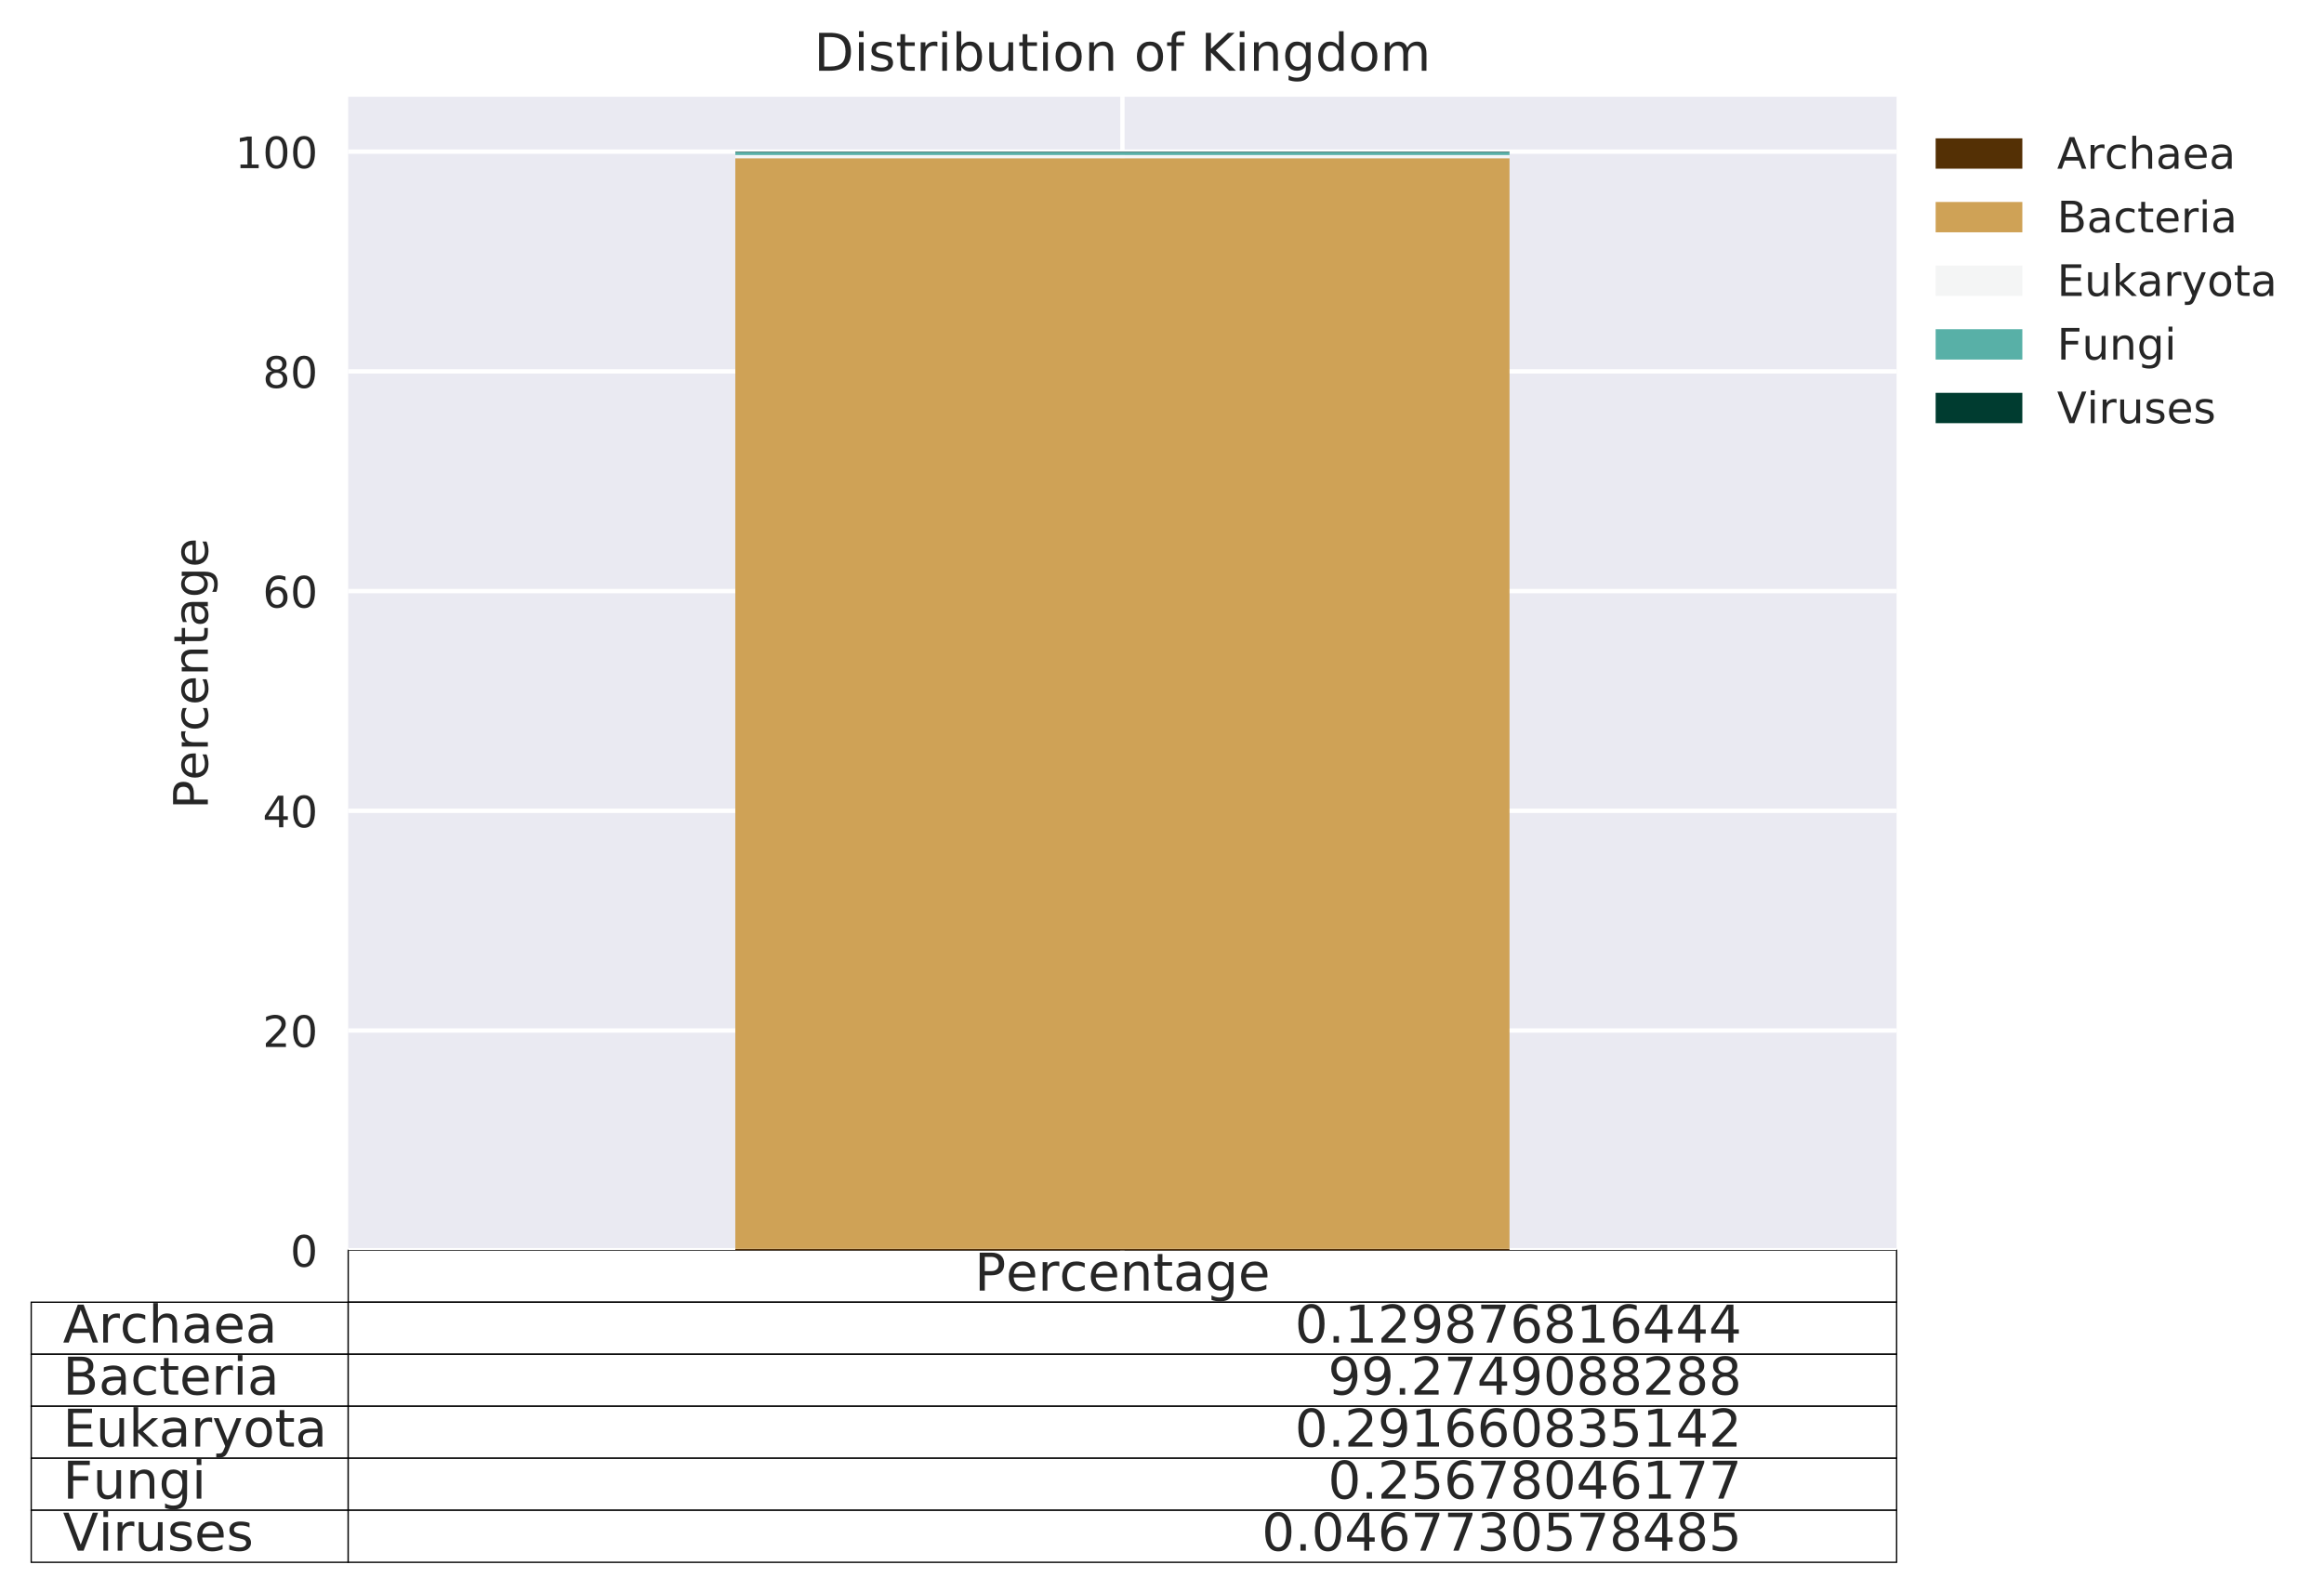
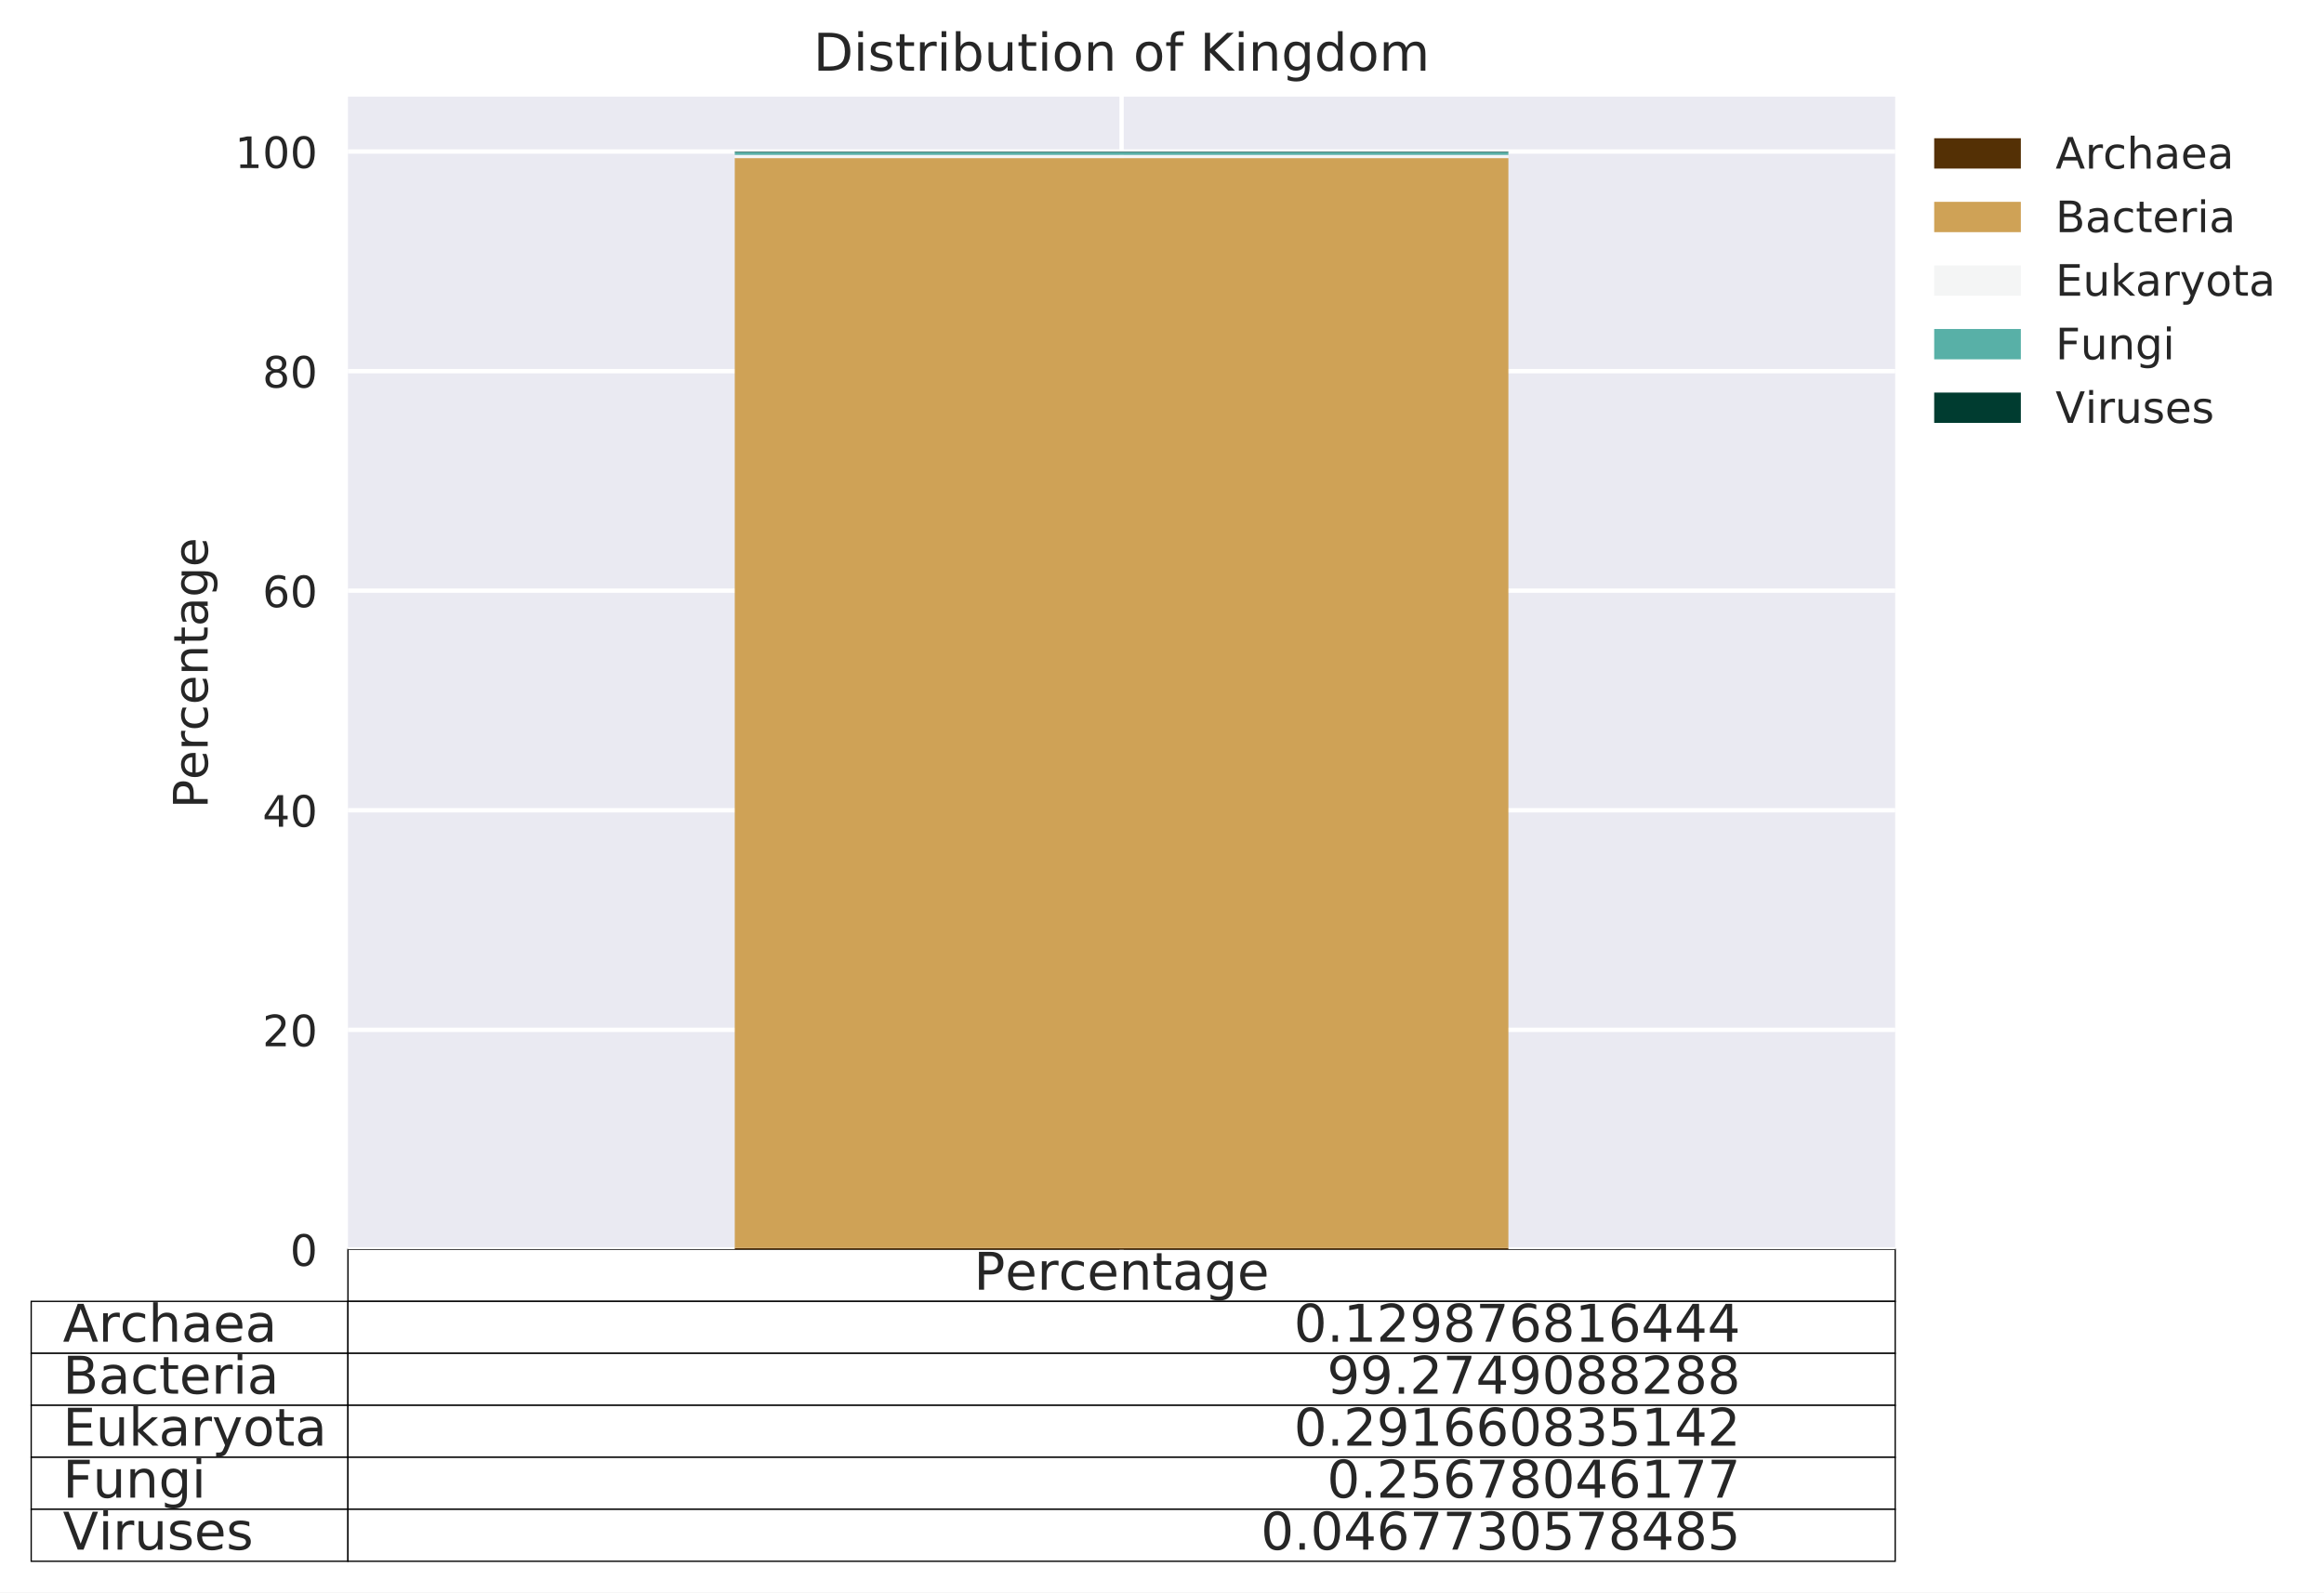
- <svg xmlns="http://www.w3.org/2000/svg" xmlns:xlink="http://www.w3.org/1999/xlink" height="367pt" version="1.1" viewBox="0 0 536 367" width="536pt">
+ <svg xmlns="http://www.w3.org/2000/svg" xmlns:xlink="http://www.w3.org/1999/xlink" height="367.63pt" version="1.1" viewBox="0 0 536.4 367.63" width="536.4pt">
  <defs>
    <style type="text/css">
*{stroke-linecap:butt;stroke-linejoin:round;}
  </style>
  </defs>
  <g id="figure_1">
    <g id="patch_1">
      <path d="M 0 367.63  L 536.4 367.63  L 536.4 -0  L 0 -0  z " style="fill:#ffffff;" />
    </g>
    <g id="axes_1">
      <g id="patch_2">
        <path d="M 80.309 288.43  L 437.429 288.43  L 437.429 22.318  L 80.309 22.318  z " style="fill:#eaeaf2;" />
      </g>
      <g id="table_1">
        <g id="patch_3">
          <path d="M 80.309 300.43  L 437.429 300.43  L 437.429 288.43  L 80.309 288.43  z " style="fill:#ffffff;stroke:#000000;stroke-linejoin:miter;stroke-width:0.3;" />
        </g>
        <g id="text_1">
          <defs>
            <path d="M 19.672 64.797  L 19.672 37.406  L 32.078 37.406  Q 38.969 37.406 42.719 40.969  Q 46.484 44.531 46.484 51.125  Q 46.484 57.672 42.719 61.234  Q 38.969 64.797 32.078 64.797  z M 9.812 72.906  L 32.078 72.906  Q 44.344 72.906 50.609 67.359  Q 56.891 61.812 56.891 51.125  Q 56.891 40.328 50.609 34.812  Q 44.344 29.297 32.078 29.297  L 19.672 29.297  L 19.672 0  L 9.812 0  z " id="DejaVuSans-50" />
            <path d="M 56.203 29.594  L 56.203 25.203  L 14.891 25.203  Q 15.484 15.922 20.484 11.062  Q 25.484 6.203 34.422 6.203  Q 39.594 6.203 44.453 7.469  Q 49.312 8.734 54.109 11.281  L 54.109 2.781  Q 49.266 0.734 44.188 -0.344  Q 39.109 -1.422 33.891 -1.422  Q 20.797 -1.422 13.156 6.188  Q 5.516 13.812 5.516 26.812  Q 5.516 40.234 12.766 48.109  Q 20.016 56 32.328 56  Q 43.359 56 49.781 48.891  Q 56.203 41.797 56.203 29.594  z M 47.219 32.234  Q 47.125 39.594 43.094 43.984  Q 39.062 48.391 32.422 48.391  Q 24.906 48.391 20.391 44.141  Q 15.875 39.891 15.188 32.172  z " id="DejaVuSans-65" />
            <path d="M 41.109 46.297  Q 39.594 47.172 37.812 47.578  Q 36.031 48 33.891 48  Q 26.266 48 22.188 43.047  Q 18.109 38.094 18.109 28.812  L 18.109 0  L 9.078 0  L 9.078 54.688  L 18.109 54.688  L 18.109 46.188  Q 20.953 51.172 25.484 53.578  Q 30.031 56 36.531 56  Q 37.453 56 38.578 55.875  Q 39.703 55.766 41.062 55.516  z " id="DejaVuSans-72" />
            <path d="M 48.781 52.594  L 48.781 44.188  Q 44.969 46.297 41.141 47.344  Q 37.312 48.391 33.406 48.391  Q 24.656 48.391 19.812 42.844  Q 14.984 37.312 14.984 27.297  Q 14.984 17.281 19.812 11.734  Q 24.656 6.203 33.406 6.203  Q 37.312 6.203 41.141 7.25  Q 44.969 8.297 48.781 10.406  L 48.781 2.094  Q 45.016 0.344 40.984 -0.531  Q 36.969 -1.422 32.422 -1.422  Q 20.062 -1.422 12.781 6.344  Q 5.516 14.109 5.516 27.297  Q 5.516 40.672 12.859 48.328  Q 20.219 56 33.016 56  Q 37.156 56 41.109 55.141  Q 45.062 54.297 48.781 52.594  z " id="DejaVuSans-63" />
            <path d="M 54.891 33.016  L 54.891 0  L 45.906 0  L 45.906 32.719  Q 45.906 40.484 42.875 44.328  Q 39.844 48.188 33.797 48.188  Q 26.516 48.188 22.312 43.547  Q 18.109 38.922 18.109 30.906  L 18.109 0  L 9.078 0  L 9.078 54.688  L 18.109 54.688  L 18.109 46.188  Q 21.344 51.125 25.703 53.562  Q 30.078 56 35.797 56  Q 45.219 56 50.047 50.172  Q 54.891 44.344 54.891 33.016  z " id="DejaVuSans-6e" />
            <path d="M 18.312 70.219  L 18.312 54.688  L 36.812 54.688  L 36.812 47.703  L 18.312 47.703  L 18.312 18.016  Q 18.312 11.328 20.141 9.422  Q 21.969 7.516 27.594 7.516  L 36.812 7.516  L 36.812 0  L 27.594 0  Q 17.188 0 13.234 3.875  Q 9.281 7.766 9.281 18.016  L 9.281 47.703  L 2.688 47.703  L 2.688 54.688  L 9.281 54.688  L 9.281 70.219  z " id="DejaVuSans-74" />
            <path d="M 34.281 27.484  Q 23.391 27.484 19.188 25  Q 14.984 22.516 14.984 16.5  Q 14.984 11.719 18.141 8.906  Q 21.297 6.109 26.703 6.109  Q 34.188 6.109 38.703 11.406  Q 43.219 16.703 43.219 25.484  L 43.219 27.484  z M 52.203 31.203  L 52.203 0  L 43.219 0  L 43.219 8.297  Q 40.141 3.328 35.547 0.953  Q 30.953 -1.422 24.312 -1.422  Q 15.922 -1.422 10.953 3.297  Q 6 8.016 6 15.922  Q 6 25.141 12.172 29.828  Q 18.359 34.516 30.609 34.516  L 43.219 34.516  L 43.219 35.406  Q 43.219 41.609 39.141 45  Q 35.062 48.391 27.688 48.391  Q 23 48.391 18.547 47.266  Q 14.109 46.141 10.016 43.891  L 10.016 52.203  Q 14.938 54.109 19.578 55.047  Q 24.219 56 28.609 56  Q 40.484 56 46.344 49.844  Q 52.203 43.703 52.203 31.203  z " id="DejaVuSans-61" />
            <path d="M 45.406 27.984  Q 45.406 37.75 41.375 43.109  Q 37.359 48.484 30.078 48.484  Q 22.859 48.484 18.828 43.109  Q 14.797 37.75 14.797 27.984  Q 14.797 18.266 18.828 12.891  Q 22.859 7.516 30.078 7.516  Q 37.359 7.516 41.375 12.891  Q 45.406 18.266 45.406 27.984  z M 54.391 6.781  Q 54.391 -7.172 48.188 -13.984  Q 42 -20.797 29.203 -20.797  Q 24.469 -20.797 20.266 -20.094  Q 16.062 -19.391 12.109 -17.922  L 12.109 -9.188  Q 16.062 -11.328 19.922 -12.344  Q 23.781 -13.375 27.781 -13.375  Q 36.625 -13.375 41.016 -8.766  Q 45.406 -4.156 45.406 5.172  L 45.406 9.625  Q 42.625 4.781 38.281 2.391  Q 33.938 0 27.875 0  Q 17.828 0 11.672 7.656  Q 5.516 15.328 5.516 27.984  Q 5.516 40.672 11.672 48.328  Q 17.828 56 27.875 56  Q 33.938 56 38.281 53.609  Q 42.625 51.219 45.406 46.391  L 45.406 54.688  L 54.391 54.688  z " id="DejaVuSans-67" />
          </defs>
          <g style="fill:#262626;" transform="translate(224.7742 297.7414)scale(0.12 -0.12)">
            <use xlink:href="#DejaVuSans-50" />
            <use x="60.256" xlink:href="#DejaVuSans-65" />
            <use x="121.779" xlink:href="#DejaVuSans-72" />
            <use x="162.861" xlink:href="#DejaVuSans-63" />
            <use x="217.842" xlink:href="#DejaVuSans-65" />
            <use x="279.365" xlink:href="#DejaVuSans-6e" />
            <use x="342.744" xlink:href="#DejaVuSans-74" />
            <use x="381.953" xlink:href="#DejaVuSans-61" />
            <use x="443.232" xlink:href="#DejaVuSans-67" />
            <use x="506.709" xlink:href="#DejaVuSans-65" />
          </g>
        </g>
        <g id="patch_4">
          <path d="M 7.2 312.43  L 80.309 312.43  L 80.309 300.43  L 7.2 300.43  z " style="fill:#ffffff;stroke:#000000;stroke-linejoin:miter;stroke-width:0.3;" />
        </g>
        <g id="text_2">
          <defs>
            <path d="M 34.188 63.188  L 20.797 26.906  L 47.609 26.906  z M 28.609 72.906  L 39.797 72.906  L 67.578 0  L 57.328 0  L 50.688 18.703  L 17.828 18.703  L 11.188 0  L 0.781 0  z " id="DejaVuSans-41" />
            <path d="M 54.891 33.016  L 54.891 0  L 45.906 0  L 45.906 32.719  Q 45.906 40.484 42.875 44.328  Q 39.844 48.188 33.797 48.188  Q 26.516 48.188 22.312 43.547  Q 18.109 38.922 18.109 30.906  L 18.109 0  L 9.078 0  L 9.078 75.984  L 18.109 75.984  L 18.109 46.188  Q 21.344 51.125 25.703 53.562  Q 30.078 56 35.797 56  Q 45.219 56 50.047 50.172  Q 54.891 44.344 54.891 33.016  z " id="DejaVuSans-68" />
          </defs>
          <g style="fill:#262626;" transform="translate(14.51093 309.7414)scale(0.12 -0.12)">
            <use xlink:href="#DejaVuSans-41" />
            <use x="68.408" xlink:href="#DejaVuSans-72" />
            <use x="109.49" xlink:href="#DejaVuSans-63" />
            <use x="164.471" xlink:href="#DejaVuSans-68" />
            <use x="227.85" xlink:href="#DejaVuSans-61" />
            <use x="289.129" xlink:href="#DejaVuSans-65" />
            <use x="350.652" xlink:href="#DejaVuSans-61" />
          </g>
        </g>
        <g id="patch_5">
          <path d="M 80.309 312.43  L 437.429 312.43  L 437.429 300.43  L 80.309 300.43  z " style="fill:#ffffff;stroke:#000000;stroke-linejoin:miter;stroke-width:0.3;" />
        </g>
        <g id="text_3">
          <defs>
            <path d="M 31.781 66.406  Q 24.172 66.406 20.328 58.906  Q 16.5 51.422 16.5 36.375  Q 16.5 21.391 20.328 13.891  Q 24.172 6.391 31.781 6.391  Q 39.453 6.391 43.281 13.891  Q 47.125 21.391 47.125 36.375  Q 47.125 51.422 43.281 58.906  Q 39.453 66.406 31.781 66.406  z M 31.781 74.219  Q 44.047 74.219 50.516 64.516  Q 56.984 54.828 56.984 36.375  Q 56.984 17.969 50.516 8.266  Q 44.047 -1.422 31.781 -1.422  Q 19.531 -1.422 13.062 8.266  Q 6.594 17.969 6.594 36.375  Q 6.594 54.828 13.062 64.516  Q 19.531 74.219 31.781 74.219  z " id="DejaVuSans-30" />
            <path d="M 10.688 12.406  L 21 12.406  L 21 0  L 10.688 0  z " id="DejaVuSans-2e" />
            <path d="M 12.406 8.297  L 28.516 8.297  L 28.516 63.922  L 10.984 60.406  L 10.984 69.391  L 28.422 72.906  L 38.281 72.906  L 38.281 8.297  L 54.391 8.297  L 54.391 0  L 12.406 0  z " id="DejaVuSans-31" />
            <path d="M 19.188 8.297  L 53.609 8.297  L 53.609 0  L 7.328 0  L 7.328 8.297  Q 12.938 14.109 22.625 23.891  Q 32.328 33.688 34.812 36.531  Q 39.547 41.844 41.422 45.531  Q 43.312 49.219 43.312 52.781  Q 43.312 58.594 39.234 62.25  Q 35.156 65.922 28.609 65.922  Q 23.969 65.922 18.812 64.312  Q 13.672 62.703 7.812 59.422  L 7.812 69.391  Q 13.766 71.781 18.938 73  Q 24.125 74.219 28.422 74.219  Q 39.75 74.219 46.484 68.547  Q 53.219 62.891 53.219 53.422  Q 53.219 48.922 51.531 44.891  Q 49.859 40.875 45.406 35.406  Q 44.188 33.984 37.641 27.219  Q 31.109 20.453 19.188 8.297  z " id="DejaVuSans-32" />
            <path d="M 10.984 1.516  L 10.984 10.5  Q 14.703 8.734 18.5 7.812  Q 22.312 6.891 25.984 6.891  Q 35.75 6.891 40.891 13.453  Q 46.047 20.016 46.781 33.406  Q 43.953 29.203 39.594 26.953  Q 35.25 24.703 29.984 24.703  Q 19.047 24.703 12.672 31.312  Q 6.297 37.938 6.297 49.422  Q 6.297 60.641 12.938 67.422  Q 19.578 74.219 30.609 74.219  Q 43.266 74.219 49.922 64.516  Q 56.594 54.828 56.594 36.375  Q 56.594 19.141 48.406 8.859  Q 40.234 -1.422 26.422 -1.422  Q 22.703 -1.422 18.891 -0.688  Q 15.094 0.047 10.984 1.516  z M 30.609 32.422  Q 37.25 32.422 41.125 36.953  Q 45.016 41.5 45.016 49.422  Q 45.016 57.281 41.125 61.844  Q 37.25 66.406 30.609 66.406  Q 23.969 66.406 20.094 61.844  Q 16.219 57.281 16.219 49.422  Q 16.219 41.5 20.094 36.953  Q 23.969 32.422 30.609 32.422  z " id="DejaVuSans-39" />
            <path d="M 31.781 34.625  Q 24.75 34.625 20.719 30.859  Q 16.703 27.094 16.703 20.516  Q 16.703 13.922 20.719 10.156  Q 24.75 6.391 31.781 6.391  Q 38.812 6.391 42.859 10.172  Q 46.922 13.969 46.922 20.516  Q 46.922 27.094 42.891 30.859  Q 38.875 34.625 31.781 34.625  z M 21.922 38.812  Q 15.578 40.375 12.031 44.719  Q 8.5 49.078 8.5 55.328  Q 8.5 64.062 14.719 69.141  Q 20.953 74.219 31.781 74.219  Q 42.672 74.219 48.875 69.141  Q 55.078 64.062 55.078 55.328  Q 55.078 49.078 51.531 44.719  Q 48 40.375 41.703 38.812  Q 48.828 37.156 52.797 32.312  Q 56.781 27.484 56.781 20.516  Q 56.781 9.906 50.312 4.234  Q 43.844 -1.422 31.781 -1.422  Q 19.734 -1.422 13.25 4.234  Q 6.781 9.906 6.781 20.516  Q 6.781 27.484 10.781 32.312  Q 14.797 37.156 21.922 38.812  z M 18.312 54.391  Q 18.312 48.734 21.844 45.562  Q 25.391 42.391 31.781 42.391  Q 38.141 42.391 41.719 45.562  Q 45.312 48.734 45.312 54.391  Q 45.312 60.062 41.719 63.234  Q 38.141 66.406 31.781 66.406  Q 25.391 66.406 21.844 63.234  Q 18.312 60.062 18.312 54.391  z " id="DejaVuSans-38" />
            <path d="M 8.203 72.906  L 55.078 72.906  L 55.078 68.703  L 28.609 0  L 18.312 0  L 43.219 64.594  L 8.203 64.594  z " id="DejaVuSans-37" />
            <path d="M 33.016 40.375  Q 26.375 40.375 22.484 35.828  Q 18.609 31.297 18.609 23.391  Q 18.609 15.531 22.484 10.953  Q 26.375 6.391 33.016 6.391  Q 39.656 6.391 43.531 10.953  Q 47.406 15.531 47.406 23.391  Q 47.406 31.297 43.531 35.828  Q 39.656 40.375 33.016 40.375  z M 52.594 71.297  L 52.594 62.312  Q 48.875 64.062 45.094 64.984  Q 41.312 65.922 37.594 65.922  Q 27.828 65.922 22.672 59.328  Q 17.531 52.734 16.797 39.406  Q 19.672 43.656 24.016 45.922  Q 28.375 48.188 33.594 48.188  Q 44.578 48.188 50.953 41.516  Q 57.328 34.859 57.328 23.391  Q 57.328 12.156 50.688 5.359  Q 44.047 -1.422 33.016 -1.422  Q 20.359 -1.422 13.672 8.266  Q 6.984 17.969 6.984 36.375  Q 6.984 53.656 15.188 63.938  Q 23.391 74.219 37.203 74.219  Q 40.922 74.219 44.703 73.484  Q 48.484 72.75 52.594 71.297  z " id="DejaVuSans-36" />
            <path d="M 37.797 64.312  L 12.891 25.391  L 37.797 25.391  z M 35.203 72.906  L 47.609 72.906  L 47.609 25.391  L 58.016 25.391  L 58.016 17.188  L 47.609 17.188  L 47.609 0  L 37.797 0  L 37.797 17.188  L 4.891 17.188  L 4.891 26.703  z " id="DejaVuSans-34" />
          </defs>
          <g style="fill:#262626;" transform="translate(298.6485 309.7414)scale(0.12 -0.12)">
            <use xlink:href="#DejaVuSans-30" />
            <use x="63.623" xlink:href="#DejaVuSans-2e" />
            <use x="95.41" xlink:href="#DejaVuSans-31" />
            <use x="159.033" xlink:href="#DejaVuSans-32" />
            <use x="222.656" xlink:href="#DejaVuSans-39" />
            <use x="286.279" xlink:href="#DejaVuSans-38" />
            <use x="349.902" xlink:href="#DejaVuSans-37" />
            <use x="413.525" xlink:href="#DejaVuSans-36" />
            <use x="477.148" xlink:href="#DejaVuSans-38" />
            <use x="540.771" xlink:href="#DejaVuSans-31" />
            <use x="604.395" xlink:href="#DejaVuSans-36" />
            <use x="668.018" xlink:href="#DejaVuSans-34" />
            <use x="731.641" xlink:href="#DejaVuSans-34" />
            <use x="795.264" xlink:href="#DejaVuSans-34" />
          </g>
        </g>
        <g id="patch_6">
          <path d="M 7.2 324.43  L 80.309 324.43  L 80.309 312.43  L 7.2 312.43  z " style="fill:#ffffff;stroke:#000000;stroke-linejoin:miter;stroke-width:0.3;" />
        </g>
        <g id="text_4">
          <defs>
            <path d="M 19.672 34.812  L 19.672 8.109  L 35.5 8.109  Q 43.453 8.109 47.281 11.406  Q 51.125 14.703 51.125 21.484  Q 51.125 28.328 47.281 31.562  Q 43.453 34.812 35.5 34.812  z M 19.672 64.797  L 19.672 42.828  L 34.281 42.828  Q 41.5 42.828 45.031 45.531  Q 48.578 48.25 48.578 53.812  Q 48.578 59.328 45.031 62.062  Q 41.5 64.797 34.281 64.797  z M 9.812 72.906  L 35.016 72.906  Q 46.297 72.906 52.391 68.219  Q 58.5 63.531 58.5 54.891  Q 58.5 48.188 55.375 44.234  Q 52.25 40.281 46.188 39.312  Q 53.469 37.75 57.5 32.781  Q 61.531 27.828 61.531 20.406  Q 61.531 10.641 54.891 5.312  Q 48.25 0 35.984 0  L 9.812 0  z " id="DejaVuSans-42" />
            <path d="M 9.422 54.688  L 18.406 54.688  L 18.406 0  L 9.422 0  z M 9.422 75.984  L 18.406 75.984  L 18.406 64.594  L 9.422 64.594  z " id="DejaVuSans-69" />
          </defs>
          <g style="fill:#262626;" transform="translate(14.51093 321.7414)scale(0.12 -0.12)">
            <use xlink:href="#DejaVuSans-42" />
            <use x="68.604" xlink:href="#DejaVuSans-61" />
            <use x="129.883" xlink:href="#DejaVuSans-63" />
            <use x="184.863" xlink:href="#DejaVuSans-74" />
            <use x="224.072" xlink:href="#DejaVuSans-65" />
            <use x="285.596" xlink:href="#DejaVuSans-72" />
            <use x="326.709" xlink:href="#DejaVuSans-69" />
            <use x="354.492" xlink:href="#DejaVuSans-61" />
          </g>
        </g>
        <g id="patch_7">
          <path d="M 80.309 324.43  L 437.429 324.43  L 437.429 312.43  L 80.309 312.43  z " style="fill:#ffffff;stroke:#000000;stroke-linejoin:miter;stroke-width:0.3;" />
        </g>
        <g id="text_5">
          <g style="fill:#262626;" transform="translate(306.2835 321.7414)scale(0.12 -0.12)">
            <use xlink:href="#DejaVuSans-39" />
            <use x="63.623" xlink:href="#DejaVuSans-39" />
            <use x="127.246" xlink:href="#DejaVuSans-2e" />
            <use x="159.033" xlink:href="#DejaVuSans-32" />
            <use x="222.656" xlink:href="#DejaVuSans-37" />
            <use x="286.279" xlink:href="#DejaVuSans-34" />
            <use x="349.902" xlink:href="#DejaVuSans-39" />
            <use x="413.525" xlink:href="#DejaVuSans-30" />
            <use x="477.148" xlink:href="#DejaVuSans-38" />
            <use x="540.771" xlink:href="#DejaVuSans-38" />
            <use x="604.395" xlink:href="#DejaVuSans-32" />
            <use x="668.018" xlink:href="#DejaVuSans-38" />
            <use x="731.641" xlink:href="#DejaVuSans-38" />
          </g>
        </g>
        <g id="patch_8">
          <path d="M 7.2 336.43  L 80.309 336.43  L 80.309 324.43  L 7.2 324.43  z " style="fill:#ffffff;stroke:#000000;stroke-linejoin:miter;stroke-width:0.3;" />
        </g>
        <g id="text_6">
          <defs>
            <path d="M 9.812 72.906  L 55.906 72.906  L 55.906 64.594  L 19.672 64.594  L 19.672 43.016  L 54.391 43.016  L 54.391 34.719  L 19.672 34.719  L 19.672 8.297  L 56.781 8.297  L 56.781 0  L 9.812 0  z " id="DejaVuSans-45" />
            <path d="M 8.5 21.578  L 8.5 54.688  L 17.484 54.688  L 17.484 21.922  Q 17.484 14.156 20.5 10.266  Q 23.531 6.391 29.594 6.391  Q 36.859 6.391 41.078 11.031  Q 45.312 15.672 45.312 23.688  L 45.312 54.688  L 54.297 54.688  L 54.297 0  L 45.312 0  L 45.312 8.406  Q 42.047 3.422 37.719 1  Q 33.406 -1.422 27.688 -1.422  Q 18.266 -1.422 13.375 4.438  Q 8.5 10.297 8.5 21.578  z M 31.109 56  z " id="DejaVuSans-75" />
            <path d="M 9.078 75.984  L 18.109 75.984  L 18.109 31.109  L 44.922 54.688  L 56.391 54.688  L 27.391 29.109  L 57.625 0  L 45.906 0  L 18.109 26.703  L 18.109 0  L 9.078 0  z " id="DejaVuSans-6b" />
            <path d="M 32.172 -5.078  Q 28.375 -14.844 24.75 -17.812  Q 21.141 -20.797 15.094 -20.797  L 7.906 -20.797  L 7.906 -13.281  L 13.188 -13.281  Q 16.891 -13.281 18.938 -11.516  Q 21 -9.766 23.484 -3.219  L 25.094 0.875  L 2.984 54.688  L 12.5 54.688  L 29.594 11.922  L 46.688 54.688  L 56.203 54.688  z " id="DejaVuSans-79" />
            <path d="M 30.609 48.391  Q 23.391 48.391 19.188 42.75  Q 14.984 37.109 14.984 27.297  Q 14.984 17.484 19.156 11.844  Q 23.344 6.203 30.609 6.203  Q 37.797 6.203 41.984 11.859  Q 46.188 17.531 46.188 27.297  Q 46.188 37.016 41.984 42.703  Q 37.797 48.391 30.609 48.391  z M 30.609 56  Q 42.328 56 49.016 48.375  Q 55.719 40.766 55.719 27.297  Q 55.719 13.875 49.016 6.219  Q 42.328 -1.422 30.609 -1.422  Q 18.844 -1.422 12.172 6.219  Q 5.516 13.875 5.516 27.297  Q 5.516 40.766 12.172 48.375  Q 18.844 56 30.609 56  z " id="DejaVuSans-6f" />
          </defs>
          <g style="fill:#262626;" transform="translate(14.51093 333.7414)scale(0.12 -0.12)">
            <use xlink:href="#DejaVuSans-45" />
            <use x="63.184" xlink:href="#DejaVuSans-75" />
            <use x="126.562" xlink:href="#DejaVuSans-6b" />
            <use x="184.457" xlink:href="#DejaVuSans-61" />
            <use x="245.736" xlink:href="#DejaVuSans-72" />
            <use x="286.85" xlink:href="#DejaVuSans-79" />
            <use x="346.029" xlink:href="#DejaVuSans-6f" />
            <use x="407.211" xlink:href="#DejaVuSans-74" />
            <use x="446.42" xlink:href="#DejaVuSans-61" />
          </g>
        </g>
        <g id="patch_9">
          <path d="M 80.309 336.43  L 437.429 336.43  L 437.429 324.43  L 80.309 324.43  z " style="fill:#ffffff;stroke:#000000;stroke-linejoin:miter;stroke-width:0.3;" />
        </g>
        <g id="text_7">
          <defs>
            <path d="M 40.578 39.312  Q 47.656 37.797 51.625 33  Q 55.609 28.219 55.609 21.188  Q 55.609 10.406 48.188 4.484  Q 40.766 -1.422 27.094 -1.422  Q 22.516 -1.422 17.656 -0.516  Q 12.797 0.391 7.625 2.203  L 7.625 11.719  Q 11.719 9.328 16.594 8.109  Q 21.484 6.891 26.812 6.891  Q 36.078 6.891 40.938 10.547  Q 45.797 14.203 45.797 21.188  Q 45.797 27.641 41.281 31.266  Q 36.766 34.906 28.719 34.906  L 20.219 34.906  L 20.219 43.016  L 29.109 43.016  Q 36.375 43.016 40.234 45.922  Q 44.094 48.828 44.094 54.297  Q 44.094 59.906 40.109 62.906  Q 36.141 65.922 28.719 65.922  Q 24.656 65.922 20.016 65.031  Q 15.375 64.156 9.812 62.312  L 9.812 71.094  Q 15.438 72.656 20.344 73.438  Q 25.25 74.219 29.594 74.219  Q 40.828 74.219 47.359 69.109  Q 53.906 64.016 53.906 55.328  Q 53.906 49.266 50.438 45.094  Q 46.969 40.922 40.578 39.312  z " id="DejaVuSans-33" />
            <path d="M 10.797 72.906  L 49.516 72.906  L 49.516 64.594  L 19.828 64.594  L 19.828 46.734  Q 21.969 47.469 24.109 47.828  Q 26.266 48.188 28.422 48.188  Q 40.625 48.188 47.75 41.5  Q 54.891 34.812 54.891 23.391  Q 54.891 11.625 47.562 5.094  Q 40.234 -1.422 26.906 -1.422  Q 22.312 -1.422 17.547 -0.641  Q 12.797 0.141 7.719 1.703  L 7.719 11.625  Q 12.109 9.234 16.797 8.062  Q 21.484 6.891 26.703 6.891  Q 35.156 6.891 40.078 11.328  Q 45.016 15.766 45.016 23.391  Q 45.016 31 40.078 35.438  Q 35.156 39.891 26.703 39.891  Q 22.75 39.891 18.812 39.016  Q 14.891 38.141 10.797 36.281  z " id="DejaVuSans-35" />
          </defs>
          <g style="fill:#262626;" transform="translate(298.6485 333.7414)scale(0.12 -0.12)">
            <use xlink:href="#DejaVuSans-30" />
            <use x="63.623" xlink:href="#DejaVuSans-2e" />
            <use x="95.41" xlink:href="#DejaVuSans-32" />
            <use x="159.033" xlink:href="#DejaVuSans-39" />
            <use x="222.656" xlink:href="#DejaVuSans-31" />
            <use x="286.279" xlink:href="#DejaVuSans-36" />
            <use x="349.902" xlink:href="#DejaVuSans-36" />
            <use x="413.525" xlink:href="#DejaVuSans-30" />
            <use x="477.148" xlink:href="#DejaVuSans-38" />
            <use x="540.771" xlink:href="#DejaVuSans-33" />
            <use x="604.395" xlink:href="#DejaVuSans-35" />
            <use x="668.018" xlink:href="#DejaVuSans-31" />
            <use x="731.641" xlink:href="#DejaVuSans-34" />
            <use x="795.264" xlink:href="#DejaVuSans-32" />
          </g>
        </g>
        <g id="patch_10">
          <path d="M 7.2 348.43  L 80.309 348.43  L 80.309 336.43  L 7.2 336.43  z " style="fill:#ffffff;stroke:#000000;stroke-linejoin:miter;stroke-width:0.3;" />
        </g>
        <g id="text_8">
          <defs>
            <path d="M 9.812 72.906  L 51.703 72.906  L 51.703 64.594  L 19.672 64.594  L 19.672 43.109  L 48.578 43.109  L 48.578 34.812  L 19.672 34.812  L 19.672 0  L 9.812 0  z " id="DejaVuSans-46" />
          </defs>
          <g style="fill:#262626;" transform="translate(14.51093 345.7414)scale(0.12 -0.12)">
            <use xlink:href="#DejaVuSans-46" />
            <use x="57.441" xlink:href="#DejaVuSans-75" />
            <use x="120.82" xlink:href="#DejaVuSans-6e" />
            <use x="184.199" xlink:href="#DejaVuSans-67" />
            <use x="247.676" xlink:href="#DejaVuSans-69" />
          </g>
        </g>
        <g id="patch_11">
          <path d="M 80.309 348.43  L 437.429 348.43  L 437.429 336.43  L 80.309 336.43  z " style="fill:#ffffff;stroke:#000000;stroke-linejoin:miter;stroke-width:0.3;" />
        </g>
        <g id="text_9">
          <g style="fill:#262626;" transform="translate(306.2835 345.7414)scale(0.12 -0.12)">
            <use xlink:href="#DejaVuSans-30" />
            <use x="63.623" xlink:href="#DejaVuSans-2e" />
            <use x="95.41" xlink:href="#DejaVuSans-32" />
            <use x="159.033" xlink:href="#DejaVuSans-35" />
            <use x="222.656" xlink:href="#DejaVuSans-36" />
            <use x="286.279" xlink:href="#DejaVuSans-37" />
            <use x="349.902" xlink:href="#DejaVuSans-38" />
            <use x="413.525" xlink:href="#DejaVuSans-30" />
            <use x="477.148" xlink:href="#DejaVuSans-34" />
            <use x="540.771" xlink:href="#DejaVuSans-36" />
            <use x="604.395" xlink:href="#DejaVuSans-31" />
            <use x="668.018" xlink:href="#DejaVuSans-37" />
            <use x="731.641" xlink:href="#DejaVuSans-37" />
          </g>
        </g>
        <g id="patch_12">
          <path d="M 7.2 360.43  L 80.309 360.43  L 80.309 348.43  L 7.2 348.43  z " style="fill:#ffffff;stroke:#000000;stroke-linejoin:miter;stroke-width:0.3;" />
        </g>
        <g id="text_10">
          <defs>
            <path d="M 28.609 0  L 0.781 72.906  L 11.078 72.906  L 34.188 11.531  L 57.328 72.906  L 67.578 72.906  L 39.797 0  z " id="DejaVuSans-56" />
            <path d="M 44.281 53.078  L 44.281 44.578  Q 40.484 46.531 36.375 47.5  Q 32.281 48.484 27.875 48.484  Q 21.188 48.484 17.844 46.438  Q 14.5 44.391 14.5 40.281  Q 14.5 37.156 16.891 35.375  Q 19.281 33.594 26.516 31.984  L 29.594 31.297  Q 39.156 29.25 43.188 25.516  Q 47.219 21.781 47.219 15.094  Q 47.219 7.469 41.188 3.016  Q 35.156 -1.422 24.609 -1.422  Q 20.219 -1.422 15.453 -0.562  Q 10.688 0.297 5.422 2  L 5.422 11.281  Q 10.406 8.688 15.234 7.391  Q 20.062 6.109 24.812 6.109  Q 31.156 6.109 34.562 8.281  Q 37.984 10.453 37.984 14.406  Q 37.984 18.062 35.516 20.016  Q 33.062 21.969 24.703 23.781  L 21.578 24.516  Q 13.234 26.266 9.516 29.906  Q 5.812 33.547 5.812 39.891  Q 5.812 47.609 11.281 51.797  Q 16.75 56 26.812 56  Q 31.781 56 36.172 55.266  Q 40.578 54.547 44.281 53.078  z " id="DejaVuSans-73" />
          </defs>
          <g style="fill:#262626;" transform="translate(14.51093 357.7414)scale(0.12 -0.12)">
            <use xlink:href="#DejaVuSans-56" />
            <use x="68.377" xlink:href="#DejaVuSans-69" />
            <use x="96.16" xlink:href="#DejaVuSans-72" />
            <use x="137.273" xlink:href="#DejaVuSans-75" />
            <use x="200.652" xlink:href="#DejaVuSans-73" />
            <use x="252.752" xlink:href="#DejaVuSans-65" />
            <use x="314.275" xlink:href="#DejaVuSans-73" />
          </g>
        </g>
        <g id="patch_13">
          <path d="M 80.309 360.43  L 437.429 360.43  L 437.429 348.43  L 80.309 348.43  z " style="fill:#ffffff;stroke:#000000;stroke-linejoin:miter;stroke-width:0.3;" />
        </g>
        <g id="text_11">
          <g style="fill:#262626;" transform="translate(291.0135 357.7414)scale(0.12 -0.12)">
            <use xlink:href="#DejaVuSans-30" />
            <use x="63.623" xlink:href="#DejaVuSans-2e" />
            <use x="95.41" xlink:href="#DejaVuSans-30" />
            <use x="159.033" xlink:href="#DejaVuSans-34" />
            <use x="222.656" xlink:href="#DejaVuSans-36" />
            <use x="286.279" xlink:href="#DejaVuSans-37" />
            <use x="349.902" xlink:href="#DejaVuSans-37" />
            <use x="413.525" xlink:href="#DejaVuSans-33" />
            <use x="477.148" xlink:href="#DejaVuSans-30" />
            <use x="540.771" xlink:href="#DejaVuSans-35" />
            <use x="604.395" xlink:href="#DejaVuSans-37" />
            <use x="668.018" xlink:href="#DejaVuSans-38" />
            <use x="731.641" xlink:href="#DejaVuSans-34" />
            <use x="795.264" xlink:href="#DejaVuSans-38" />
            <use x="858.887" xlink:href="#DejaVuSans-35" />
          </g>
        </g>
      </g>
      <g id="matplotlib.axis_1">
        <g id="xtick_1">
          <g id="line2d_1">
-             <path clip-path="url(#p75099d7c35)" d="M 258.869 288.43  L 258.869 22.318  " style="fill:none;stroke:#ffffff;stroke-linecap:round;" />
+             <path clip-path="url(#pda43420a63)" d="M 258.869 288.43  L 258.869 22.318  " style="fill:none;stroke:#ffffff;stroke-linecap:round;" />
          </g>
        </g>
      </g>
      <g id="matplotlib.axis_2">
        <g id="ytick_1">
          <g id="line2d_2">
-             <path clip-path="url(#p75099d7c35)" d="M 80.309 288.43  L 437.429 288.43  " style="fill:none;stroke:#ffffff;stroke-linecap:round;" />
+             <path clip-path="url(#pda43420a63)" d="M 80.309 288.43  L 437.429 288.43  " style="fill:none;stroke:#ffffff;stroke-linecap:round;" />
          </g>
          <g id="line2d_3" />
          <g id="text_12">
            <g style="fill:#262626;" transform="translate(66.94675 292.2293)scale(0.1 -0.1)">
              <use xlink:href="#DejaVuSans-30" />
            </g>
          </g>
        </g>
        <g id="ytick_2">
          <g id="line2d_4">
-             <path clip-path="url(#p75099d7c35)" d="M 80.309 237.742  L 437.429 237.742  " style="fill:none;stroke:#ffffff;stroke-linecap:round;" />
+             <path clip-path="url(#pda43420a63)" d="M 80.309 237.742  L 437.429 237.742  " style="fill:none;stroke:#ffffff;stroke-linecap:round;" />
          </g>
          <g id="line2d_5" />
          <g id="text_13">
            <g style="fill:#262626;" transform="translate(60.58425 241.5413)scale(0.1 -0.1)">
              <use xlink:href="#DejaVuSans-32" />
              <use x="63.623" xlink:href="#DejaVuSans-30" />
            </g>
          </g>
        </g>
        <g id="ytick_3">
          <g id="line2d_6">
-             <path clip-path="url(#p75099d7c35)" d="M 80.309 187.054  L 437.429 187.054  " style="fill:none;stroke:#ffffff;stroke-linecap:round;" />
+             <path clip-path="url(#pda43420a63)" d="M 80.309 187.054  L 437.429 187.054  " style="fill:none;stroke:#ffffff;stroke-linecap:round;" />
          </g>
          <g id="line2d_7" />
          <g id="text_14">
            <g style="fill:#262626;" transform="translate(60.58425 190.8533)scale(0.1 -0.1)">
              <use xlink:href="#DejaVuSans-34" />
              <use x="63.623" xlink:href="#DejaVuSans-30" />
            </g>
          </g>
        </g>
        <g id="ytick_4">
          <g id="line2d_8">
-             <path clip-path="url(#p75099d7c35)" d="M 80.309 136.366  L 437.429 136.366  " style="fill:none;stroke:#ffffff;stroke-linecap:round;" />
+             <path clip-path="url(#pda43420a63)" d="M 80.309 136.366  L 437.429 136.366  " style="fill:none;stroke:#ffffff;stroke-linecap:round;" />
          </g>
          <g id="line2d_9" />
          <g id="text_15">
            <g style="fill:#262626;" transform="translate(60.58425 140.1653)scale(0.1 -0.1)">
              <use xlink:href="#DejaVuSans-36" />
              <use x="63.623" xlink:href="#DejaVuSans-30" />
            </g>
          </g>
        </g>
        <g id="ytick_5">
          <g id="line2d_10">
-             <path clip-path="url(#p75099d7c35)" d="M 80.309 85.678  L 437.429 85.678  " style="fill:none;stroke:#ffffff;stroke-linecap:round;" />
+             <path clip-path="url(#pda43420a63)" d="M 80.309 85.678  L 437.429 85.678  " style="fill:none;stroke:#ffffff;stroke-linecap:round;" />
          </g>
          <g id="line2d_11" />
          <g id="text_16">
            <g style="fill:#262626;" transform="translate(60.58425 89.47734)scale(0.1 -0.1)">
              <use xlink:href="#DejaVuSans-38" />
              <use x="63.623" xlink:href="#DejaVuSans-30" />
            </g>
          </g>
        </g>
        <g id="ytick_6">
          <g id="line2d_12">
-             <path clip-path="url(#p75099d7c35)" d="M 80.309 34.99  L 437.429 34.99  " style="fill:none;stroke:#ffffff;stroke-linecap:round;" />
+             <path clip-path="url(#pda43420a63)" d="M 80.309 34.99  L 437.429 34.99  " style="fill:none;stroke:#ffffff;stroke-linecap:round;" />
          </g>
          <g id="line2d_13" />
          <g id="text_17">
            <g style="fill:#262626;" transform="translate(54.22175 38.78934)scale(0.1 -0.1)">
              <use xlink:href="#DejaVuSans-31" />
              <use x="63.623" xlink:href="#DejaVuSans-30" />
              <use x="127.246" xlink:href="#DejaVuSans-30" />
            </g>
          </g>
        </g>
        <g id="text_18">
          <g style="fill:#262626;" transform="translate(47.93409 186.6279)rotate(-90)scale(0.11 -0.11)">
            <use xlink:href="#DejaVuSans-50" />
            <use x="60.256" xlink:href="#DejaVuSans-65" />
            <use x="121.779" xlink:href="#DejaVuSans-72" />
            <use x="162.861" xlink:href="#DejaVuSans-63" />
            <use x="217.842" xlink:href="#DejaVuSans-65" />
            <use x="279.365" xlink:href="#DejaVuSans-6e" />
            <use x="342.744" xlink:href="#DejaVuSans-74" />
            <use x="381.953" xlink:href="#DejaVuSans-61" />
            <use x="443.232" xlink:href="#DejaVuSans-67" />
            <use x="506.709" xlink:href="#DejaVuSans-65" />
          </g>
        </g>
      </g>
      <g id="patch_14">
-         <path clip-path="url(#p75099d7c35)" d="M 169.589 288.43  L 348.149 288.43  L 348.149 288.101  L 169.589 288.101  z " style="fill:#543005;" />
+         <path clip-path="url(#pda43420a63)" d="M 169.589 288.43  L 348.149 288.43  L 348.149 288.101  L 169.589 288.101  z " style="fill:#543005;" />
      </g>
      <g id="patch_15">
-         <path clip-path="url(#p75099d7c35)" d="M 169.589 288.101  L 348.149 288.101  L 348.149 36.499  L 169.589 36.499  z " style="fill:#cfa256;" />
+         <path clip-path="url(#pda43420a63)" d="M 169.589 288.101  L 348.149 288.101  L 348.149 36.499  L 169.589 36.499  z " style="fill:#cfa256;" />
      </g>
      <g id="patch_16">
-         <path clip-path="url(#p75099d7c35)" d="M 169.589 36.499  L 348.149 36.499  L 348.149 35.759  L 169.589 35.759  z " style="fill:#f4f5f5;" />
+         <path clip-path="url(#pda43420a63)" d="M 169.589 36.499  L 348.149 36.499  L 348.149 35.759  L 169.589 35.759  z " style="fill:#f4f5f5;" />
      </g>
      <g id="patch_17">
-         <path clip-path="url(#p75099d7c35)" d="M 169.589 35.759  L 348.149 35.759  L 348.149 35.109  L 169.589 35.109  z " style="fill:#58b0a7;" />
+         <path clip-path="url(#pda43420a63)" d="M 169.589 35.759  L 348.149 35.759  L 348.149 35.109  L 169.589 35.109  z " style="fill:#58b0a7;" />
      </g>
      <g id="patch_18">
-         <path clip-path="url(#p75099d7c35)" d="M 169.589 35.109  L 348.149 35.109  L 348.149 34.99  L 169.589 34.99  z " style="fill:#003c30;" />
+         <path clip-path="url(#pda43420a63)" d="M 169.589 35.109  L 348.149 35.109  L 348.149 34.99  L 169.589 34.99  z " style="fill:#003c30;" />
      </g>
      <g id="patch_19">
        <path d="M 80.309 288.43  L 80.309 22.318  " style="fill:none;" />
      </g>
      <g id="patch_20">
        <path d="M 437.429 288.43  L 437.429 22.318  " style="fill:none;" />
      </g>
      <g id="patch_21">
        <path d="M 80.309 288.43  L 437.429 288.43  " style="fill:none;" />
      </g>
      <g id="patch_22">
        <path d="M 80.309 22.318  L 437.429 22.318  " style="fill:none;" />
      </g>
      <g id="text_19">
        <defs>
          <path d="M 19.672 64.797  L 19.672 8.109  L 31.594 8.109  Q 46.688 8.109 53.688 14.938  Q 60.688 21.781 60.688 36.531  Q 60.688 51.172 53.688 57.984  Q 46.688 64.797 31.594 64.797  z M 9.812 72.906  L 30.078 72.906  Q 51.266 72.906 61.172 64.094  Q 71.094 55.281 71.094 36.531  Q 71.094 17.672 61.125 8.828  Q 51.172 0 30.078 0  L 9.812 0  z " id="DejaVuSans-44" />
          <path d="M 48.688 27.297  Q 48.688 37.203 44.609 42.844  Q 40.531 48.484 33.406 48.484  Q 26.266 48.484 22.188 42.844  Q 18.109 37.203 18.109 27.297  Q 18.109 17.391 22.188 11.75  Q 26.266 6.109 33.406 6.109  Q 40.531 6.109 44.609 11.75  Q 48.688 17.391 48.688 27.297  z M 18.109 46.391  Q 20.953 51.266 25.266 53.625  Q 29.594 56 35.594 56  Q 45.562 56 51.781 48.094  Q 58.016 40.188 58.016 27.297  Q 58.016 14.406 51.781 6.484  Q 45.562 -1.422 35.594 -1.422  Q 29.594 -1.422 25.266 0.953  Q 20.953 3.328 18.109 8.203  L 18.109 0  L 9.078 0  L 9.078 75.984  L 18.109 75.984  z " id="DejaVuSans-62" />
          <path id="DejaVuSans-20" />
          <path d="M 37.109 75.984  L 37.109 68.5  L 28.516 68.5  Q 23.688 68.5 21.797 66.547  Q 19.922 64.594 19.922 59.516  L 19.922 54.688  L 34.719 54.688  L 34.719 47.703  L 19.922 47.703  L 19.922 0  L 10.891 0  L 10.891 47.703  L 2.297 47.703  L 2.297 54.688  L 10.891 54.688  L 10.891 58.5  Q 10.891 67.625 15.141 71.797  Q 19.391 75.984 28.609 75.984  z " id="DejaVuSans-66" />
          <path d="M 9.812 72.906  L 19.672 72.906  L 19.672 42.094  L 52.391 72.906  L 65.094 72.906  L 28.906 38.922  L 67.672 0  L 54.688 0  L 19.672 35.109  L 19.672 0  L 9.812 0  z " id="DejaVuSans-4b" />
          <path d="M 45.406 46.391  L 45.406 75.984  L 54.391 75.984  L 54.391 0  L 45.406 0  L 45.406 8.203  Q 42.578 3.328 38.25 0.953  Q 33.938 -1.422 27.875 -1.422  Q 17.969 -1.422 11.734 6.484  Q 5.516 14.406 5.516 27.297  Q 5.516 40.188 11.734 48.094  Q 17.969 56 27.875 56  Q 33.938 56 38.25 53.625  Q 42.578 51.266 45.406 46.391  z M 14.797 27.297  Q 14.797 17.391 18.875 11.75  Q 22.953 6.109 30.078 6.109  Q 37.203 6.109 41.297 11.75  Q 45.406 17.391 45.406 27.297  Q 45.406 37.203 41.297 42.844  Q 37.203 48.484 30.078 48.484  Q 22.953 48.484 18.875 42.844  Q 14.797 37.203 14.797 27.297  z " id="DejaVuSans-64" />
          <path d="M 52 44.188  Q 55.375 50.25 60.062 53.125  Q 64.75 56 71.094 56  Q 79.641 56 84.281 50.016  Q 88.922 44.047 88.922 33.016  L 88.922 0  L 79.891 0  L 79.891 32.719  Q 79.891 40.578 77.094 44.375  Q 74.312 48.188 68.609 48.188  Q 61.625 48.188 57.562 43.547  Q 53.516 38.922 53.516 30.906  L 53.516 0  L 44.484 0  L 44.484 32.719  Q 44.484 40.625 41.703 44.406  Q 38.922 48.188 33.109 48.188  Q 26.219 48.188 22.156 43.531  Q 18.109 38.875 18.109 30.906  L 18.109 0  L 9.078 0  L 9.078 54.688  L 18.109 54.688  L 18.109 46.188  Q 21.188 51.219 25.484 53.609  Q 29.781 56 35.688 56  Q 41.656 56 45.828 52.969  Q 50 49.953 52 44.188  z " id="DejaVuSans-6d" />
        </defs>
        <g style="fill:#262626;" transform="translate(187.7318 16.31812)scale(0.12 -0.12)">
          <use xlink:href="#DejaVuSans-44" />
          <use x="77.002" xlink:href="#DejaVuSans-69" />
          <use x="104.785" xlink:href="#DejaVuSans-73" />
          <use x="156.885" xlink:href="#DejaVuSans-74" />
          <use x="196.094" xlink:href="#DejaVuSans-72" />
          <use x="237.207" xlink:href="#DejaVuSans-69" />
          <use x="264.99" xlink:href="#DejaVuSans-62" />
          <use x="328.467" xlink:href="#DejaVuSans-75" />
          <use x="391.846" xlink:href="#DejaVuSans-74" />
          <use x="431.055" xlink:href="#DejaVuSans-69" />
          <use x="458.838" xlink:href="#DejaVuSans-6f" />
          <use x="520.02" xlink:href="#DejaVuSans-6e" />
          <use x="583.398" xlink:href="#DejaVuSans-20" />
          <use x="615.186" xlink:href="#DejaVuSans-6f" />
          <use x="676.367" xlink:href="#DejaVuSans-66" />
          <use x="711.572" xlink:href="#DejaVuSans-20" />
          <use x="743.359" xlink:href="#DejaVuSans-4b" />
          <use x="808.936" xlink:href="#DejaVuSans-69" />
          <use x="836.719" xlink:href="#DejaVuSans-6e" />
          <use x="900.098" xlink:href="#DejaVuSans-67" />
          <use x="963.574" xlink:href="#DejaVuSans-64" />
          <use x="1027.051" xlink:href="#DejaVuSans-6f" />
          <use x="1088.232" xlink:href="#DejaVuSans-6d" />
        </g>
      </g>
      <g id="legend_1">
        <g id="patch_23">
          <path d="M 446.429 38.917  L 466.429 38.917  L 466.429 31.917  L 446.429 31.917  z " style="fill:#543005;" />
        </g>
        <g id="text_20">
          <g style="fill:#262626;" transform="translate(474.4293 38.91656)scale(0.1 -0.1)">
            <use xlink:href="#DejaVuSans-41" />
            <use x="68.408" xlink:href="#DejaVuSans-72" />
            <use x="109.49" xlink:href="#DejaVuSans-63" />
            <use x="164.471" xlink:href="#DejaVuSans-68" />
            <use x="227.85" xlink:href="#DejaVuSans-61" />
            <use x="289.129" xlink:href="#DejaVuSans-65" />
            <use x="350.652" xlink:href="#DejaVuSans-61" />
          </g>
        </g>
        <g id="patch_24">
          <path d="M 446.429 53.595  L 466.429 53.595  L 466.429 46.595  L 446.429 46.595  z " style="fill:#cfa256;" />
        </g>
        <g id="text_21">
          <g style="fill:#262626;" transform="translate(474.4293 53.59469)scale(0.1 -0.1)">
            <use xlink:href="#DejaVuSans-42" />
            <use x="68.604" xlink:href="#DejaVuSans-61" />
            <use x="129.883" xlink:href="#DejaVuSans-63" />
            <use x="184.863" xlink:href="#DejaVuSans-74" />
            <use x="224.072" xlink:href="#DejaVuSans-65" />
            <use x="285.596" xlink:href="#DejaVuSans-72" />
            <use x="326.709" xlink:href="#DejaVuSans-69" />
            <use x="354.492" xlink:href="#DejaVuSans-61" />
          </g>
        </g>
        <g id="patch_25">
          <path d="M 446.429 68.273  L 466.429 68.273  L 466.429 61.273  L 446.429 61.273  z " style="fill:#f4f5f5;" />
        </g>
        <g id="text_22">
          <g style="fill:#262626;" transform="translate(474.4293 68.27281)scale(0.1 -0.1)">
            <use xlink:href="#DejaVuSans-45" />
            <use x="63.184" xlink:href="#DejaVuSans-75" />
            <use x="126.562" xlink:href="#DejaVuSans-6b" />
            <use x="184.457" xlink:href="#DejaVuSans-61" />
            <use x="245.736" xlink:href="#DejaVuSans-72" />
            <use x="286.85" xlink:href="#DejaVuSans-79" />
            <use x="346.029" xlink:href="#DejaVuSans-6f" />
            <use x="407.211" xlink:href="#DejaVuSans-74" />
            <use x="446.42" xlink:href="#DejaVuSans-61" />
          </g>
        </g>
        <g id="patch_26">
          <path d="M 446.429 82.951  L 466.429 82.951  L 466.429 75.951  L 446.429 75.951  z " style="fill:#58b0a7;" />
        </g>
        <g id="text_23">
          <g style="fill:#262626;" transform="translate(474.4293 82.95094)scale(0.1 -0.1)">
            <use xlink:href="#DejaVuSans-46" />
            <use x="57.441" xlink:href="#DejaVuSans-75" />
            <use x="120.82" xlink:href="#DejaVuSans-6e" />
            <use x="184.199" xlink:href="#DejaVuSans-67" />
            <use x="247.676" xlink:href="#DejaVuSans-69" />
          </g>
        </g>
        <g id="patch_27">
          <path d="M 446.429 97.629  L 466.429 97.629  L 466.429 90.629  L 446.429 90.629  z " style="fill:#003c30;" />
        </g>
        <g id="text_24">
          <g style="fill:#262626;" transform="translate(474.4293 97.62906)scale(0.1 -0.1)">
            <use xlink:href="#DejaVuSans-56" />
            <use x="68.377" xlink:href="#DejaVuSans-69" />
            <use x="96.16" xlink:href="#DejaVuSans-72" />
            <use x="137.273" xlink:href="#DejaVuSans-75" />
            <use x="200.652" xlink:href="#DejaVuSans-73" />
            <use x="252.752" xlink:href="#DejaVuSans-65" />
            <use x="314.275" xlink:href="#DejaVuSans-73" />
          </g>
        </g>
      </g>
    </g>
  </g>
  <defs>
-     <clipPath id="p75099d7c35">
+     <clipPath id="pda43420a63">
      <rect height="266.112" width="357.12" x="80.309" y="22.318" />
    </clipPath>
  </defs>
</svg>
